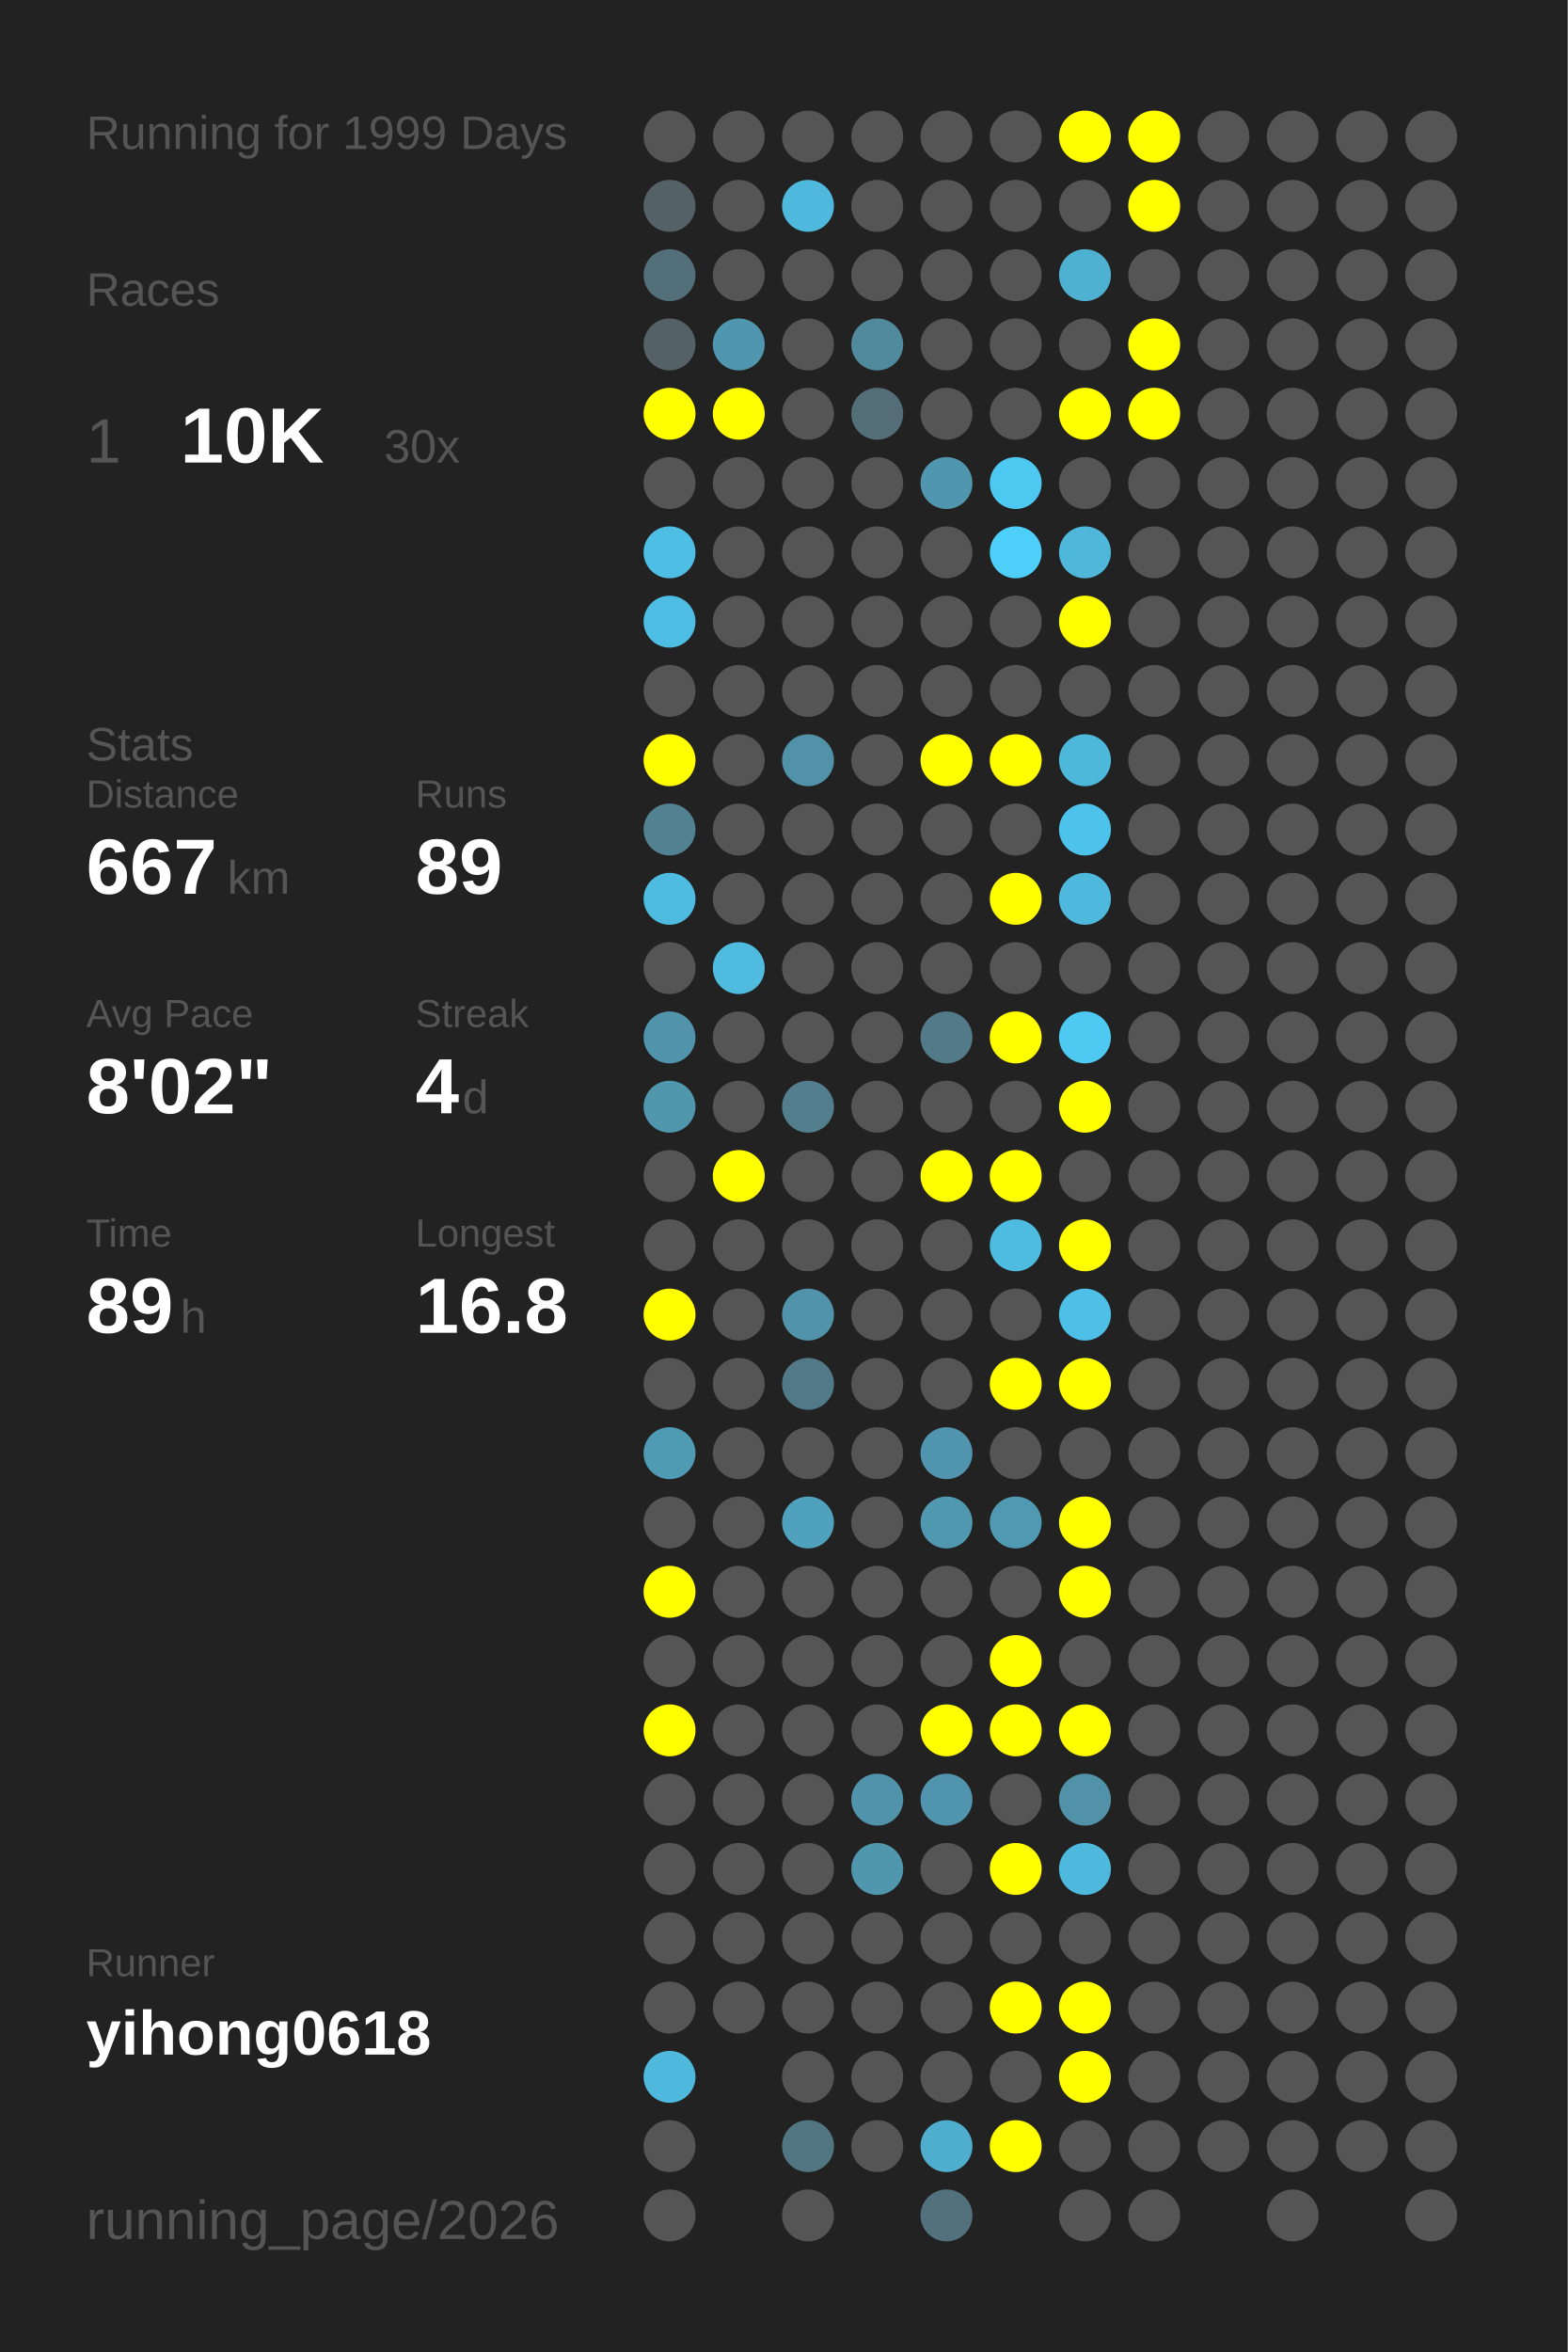
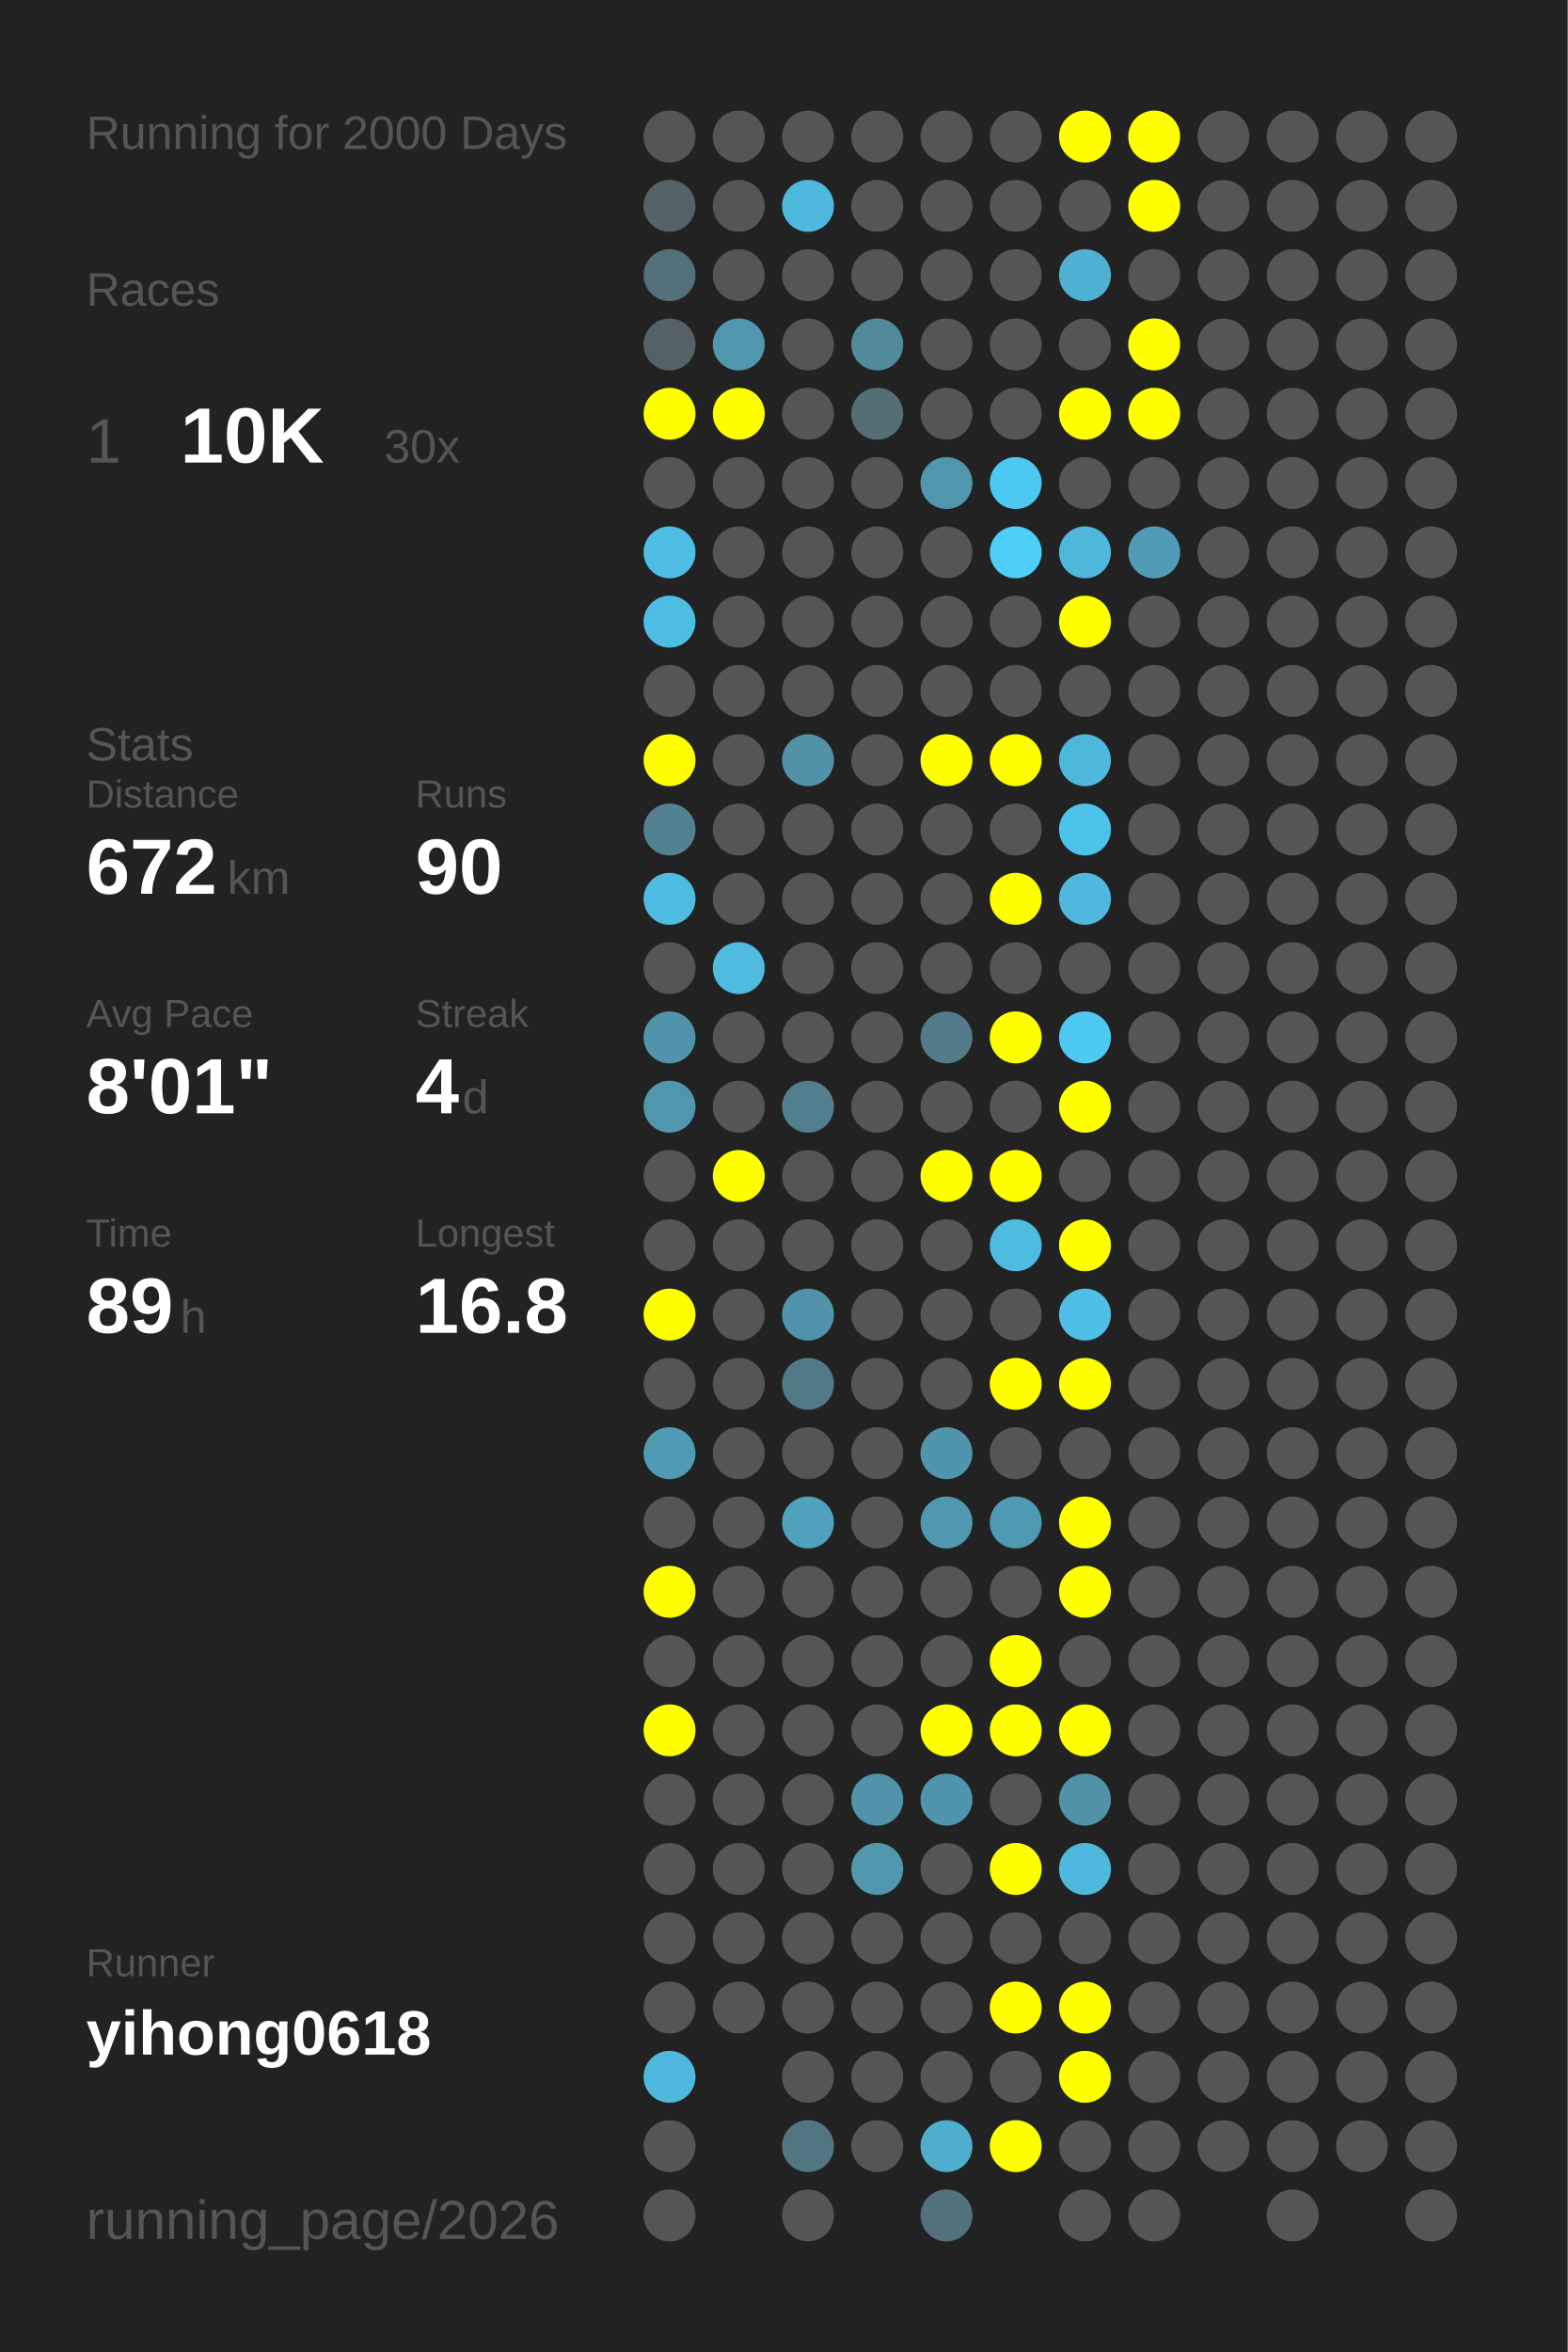
<svg xmlns="http://www.w3.org/2000/svg" baseProfile="full" height="300mm" version="1.1" viewBox="0,0,200,300" width="200mm">
  <defs />
  <rect fill="#222222" height="300" width="200" x="0" y="0" />
-   <text fill="#555555" style="font-size:6px; font-family:Arial;" x="11" y="19">Running for 1999 Days</text>
+   <text fill="#555555" style="font-size:6px; font-family:Arial;" x="11" y="19">Running for 2000 Days</text>
  <text fill="#555555" style="font-size:6px; font-family:Arial;" x="11" y="39">Races</text>
  <text fill="#555555" style="font-size:8px; font-family:Arial;" x="11" y="59">1</text>
  <text fill="#FFFFFF" style="font-size:10px; font-family:Arial; font-weight:bold;" x="23" y="59">10K</text>
  <text fill="#555555" style="font-size:6px; font-family:Arial;" x="49" y="59">30x</text>
  <text fill="#555555" style="font-size:6px; font-family:Arial;" x="11" y="97">Stats</text>
  <text fill="#555555" style="font-size:5px; font-family:Arial;" x="11" y="103">Distance</text>
-   <text fill="#FFFFFF" style="font-size:10px; font-family:Arial; font-weight:bold;" x="11" y="114">667</text>
+   <text fill="#FFFFFF" style="font-size:10px; font-family:Arial; font-weight:bold;" x="11" y="114">672</text>
  <text fill="#555555" style="font-size:6px; font-family:Arial;" x="29" y="114">km</text>
  <text fill="#555555" style="font-size:5px; font-family:Arial;" x="53" y="103">Runs</text>
-   <text fill="#FFFFFF" style="font-size:10px; font-family:Arial; font-weight:bold;" x="53" y="114">89</text>
+   <text fill="#FFFFFF" style="font-size:10px; font-family:Arial; font-weight:bold;" x="53" y="114">90</text>
  <text fill="#555555" style="font-size:5px; font-family:Arial;" x="11" y="131">Avg Pace</text>
-   <text fill="#FFFFFF" style="font-size:10px; font-family:Arial; font-weight:bold;" x="11" y="142">8'02"</text>
+   <text fill="#FFFFFF" style="font-size:10px; font-family:Arial; font-weight:bold;" x="11" y="142">8'01"</text>
  <text fill="#555555" style="font-size:5px; font-family:Arial;" x="53" y="131">Streak</text>
  <text fill="#FFFFFF" style="font-size:10px; font-family:Arial; font-weight:bold;" x="53" y="142">4</text>
  <text fill="#555555" style="font-size:6px; font-family:Arial;" x="59" y="142">d</text>
  <text fill="#555555" style="font-size:5px; font-family:Arial;" x="11" y="159">Time</text>
  <text fill="#FFFFFF" style="font-size:10px; font-family:Arial; font-weight:bold;" x="11" y="170">89</text>
  <text fill="#555555" style="font-size:6px; font-family:Arial;" x="23" y="170">h</text>
  <text fill="#555555" style="font-size:5px; font-family:Arial;" x="53" y="159">Longest</text>
  <text fill="#FFFFFF" style="font-size:10px; font-family:Arial; font-weight:bold;" x="53" y="170">16.8</text>
  <text fill="#555555" style="font-size:5px; font-family:Arial;" x="11" y="252.065">Runner</text>
  <text fill="#FFFFFF" style="font-size:8px; font-family:Arial; font-weight:bold;" x="11" y="262.065">yihong0618</text>
  <text fill="#555555" style="font-size:7px; font-family:Arial;" x="11" y="285.581">running_page/2026</text>
  <circle cx="85.417" cy="17.419" fill="#555555" r="3.312" />
  <circle cx="85.417" cy="26.258" fill="#546166" r="3.312" />
  <circle cx="85.417" cy="35.097" fill="#536f79" r="3.312" />
  <circle cx="85.417" cy="43.935" fill="#546166" r="3.312" />
  <circle cx="85.417" cy="52.774" fill="#FFFF00" r="3.312" />
  <circle cx="85.417" cy="61.613" fill="#555555" r="3.312" />
  <circle cx="85.417" cy="70.452" fill="#4ebee4" r="3.312" />
  <circle cx="85.417" cy="79.29" fill="#4ebde3" r="3.312" />
  <circle cx="85.417" cy="88.129" fill="#555555" r="3.312" />
  <circle cx="85.417" cy="96.968" fill="#FFFF00" r="3.312" />
  <circle cx="85.417" cy="105.806" fill="#528292" r="3.312" />
  <circle cx="85.417" cy="114.645" fill="#4ebbe0" r="3.312" />
  <circle cx="85.417" cy="123.484" fill="#555555" r="3.312" />
  <circle cx="85.417" cy="132.323" fill="#5093aa" r="3.312" />
  <circle cx="85.417" cy="141.161" fill="#5096ad" r="3.312" />
  <circle cx="85.417" cy="150" fill="#555555" r="3.312" />
  <circle cx="85.417" cy="158.839" fill="#555555" r="3.312" />
  <circle cx="85.417" cy="167.677" fill="#FFFF00" r="3.312" />
  <circle cx="85.417" cy="176.516" fill="#555555" r="3.312" />
  <circle cx="85.417" cy="185.355" fill="#509bb4" r="3.312" />
  <circle cx="85.417" cy="194.194" fill="#555555" r="3.312" />
  <circle cx="85.417" cy="203.032" fill="#FFFF00" r="3.312" />
  <circle cx="85.417" cy="211.871" fill="#555555" r="3.312" />
  <circle cx="85.417" cy="220.71" fill="#FFFF00" r="3.312" />
  <circle cx="85.417" cy="229.548" fill="#555555" r="3.312" />
  <circle cx="85.417" cy="238.387" fill="#555555" r="3.312" />
  <circle cx="85.417" cy="247.226" fill="#555555" r="3.312" />
  <circle cx="85.417" cy="256.065" fill="#555555" r="3.312" />
  <circle cx="85.417" cy="264.903" fill="#4eb9dd" r="3.312" />
  <circle cx="85.417" cy="273.742" fill="#555555" r="3.312" />
  <circle cx="85.417" cy="282.581" fill="#555555" r="3.312" />
  <circle cx="94.25" cy="17.419" fill="#555555" r="3.312" />
  <circle cx="94.25" cy="26.258" fill="#555555" r="3.312" />
  <circle cx="94.25" cy="35.097" fill="#555555" r="3.312" />
  <circle cx="94.25" cy="43.935" fill="#5096ae" r="3.312" />
  <circle cx="94.25" cy="52.774" fill="#FFFF00" r="3.312" />
  <circle cx="94.25" cy="61.613" fill="#555555" r="3.312" />
  <circle cx="94.25" cy="70.452" fill="#555555" r="3.312" />
  <circle cx="94.25" cy="79.29" fill="#555555" r="3.312" />
  <circle cx="94.25" cy="88.129" fill="#555555" r="3.312" />
  <circle cx="94.25" cy="96.968" fill="#555555" r="3.312" />
  <circle cx="94.25" cy="105.806" fill="#555555" r="3.312" />
  <circle cx="94.25" cy="114.645" fill="#555555" r="3.312" />
  <circle cx="94.25" cy="123.484" fill="#4ebbdf" r="3.312" />
  <circle cx="94.25" cy="132.323" fill="#555555" r="3.312" />
  <circle cx="94.25" cy="141.161" fill="#555555" r="3.312" />
  <circle cx="94.25" cy="150" fill="#FFFF00" r="3.312" />
  <circle cx="94.25" cy="158.839" fill="#555555" r="3.312" />
  <circle cx="94.25" cy="167.677" fill="#555555" r="3.312" />
  <circle cx="94.25" cy="176.516" fill="#555555" r="3.312" />
  <circle cx="94.25" cy="185.355" fill="#555555" r="3.312" />
  <circle cx="94.25" cy="194.194" fill="#555555" r="3.312" />
  <circle cx="94.25" cy="203.032" fill="#555555" r="3.312" />
  <circle cx="94.25" cy="211.871" fill="#555555" r="3.312" />
  <circle cx="94.25" cy="220.71" fill="#555555" r="3.312" />
  <circle cx="94.25" cy="229.548" fill="#555555" r="3.312" />
  <circle cx="94.25" cy="238.387" fill="#555555" r="3.312" />
  <circle cx="94.25" cy="247.226" fill="#555555" r="3.312" />
  <circle cx="94.25" cy="256.065" fill="#555555" r="3.312" />
  <circle cx="103.083" cy="17.419" fill="#555555" r="3.312" />
  <circle cx="103.083" cy="26.258" fill="#4eb9dd" r="3.312" />
  <circle cx="103.083" cy="35.097" fill="#555555" r="3.312" />
  <circle cx="103.083" cy="43.935" fill="#555555" r="3.312" />
  <circle cx="103.083" cy="52.774" fill="#555555" r="3.312" />
  <circle cx="103.083" cy="61.613" fill="#555555" r="3.312" />
  <circle cx="103.083" cy="70.452" fill="#555555" r="3.312" />
  <circle cx="103.083" cy="79.29" fill="#555555" r="3.312" />
  <circle cx="103.083" cy="88.129" fill="#555555" r="3.312" />
  <circle cx="103.083" cy="96.968" fill="#5192a8" r="3.312" />
  <circle cx="103.083" cy="105.806" fill="#555555" r="3.312" />
  <circle cx="103.083" cy="114.645" fill="#555555" r="3.312" />
  <circle cx="103.083" cy="123.484" fill="#555555" r="3.312" />
  <circle cx="103.083" cy="132.323" fill="#555555" r="3.312" />
  <circle cx="103.083" cy="141.161" fill="#527e8d" r="3.312" />
  <circle cx="103.083" cy="150" fill="#555555" r="3.312" />
  <circle cx="103.083" cy="158.839" fill="#555555" r="3.312" />
  <circle cx="103.083" cy="167.677" fill="#5093aa" r="3.312" />
  <circle cx="103.083" cy="176.516" fill="#527987" r="3.312" />
  <circle cx="103.083" cy="185.355" fill="#555555" r="3.312" />
  <circle cx="103.083" cy="194.194" fill="#50a1bd" r="3.312" />
  <circle cx="103.083" cy="203.032" fill="#555555" r="3.312" />
  <circle cx="103.083" cy="211.871" fill="#555555" r="3.312" />
  <circle cx="103.083" cy="220.71" fill="#555555" r="3.312" />
  <circle cx="103.083" cy="229.548" fill="#555555" r="3.312" />
  <circle cx="103.083" cy="238.387" fill="#555555" r="3.312" />
  <circle cx="103.083" cy="247.226" fill="#555555" r="3.312" />
  <circle cx="103.083" cy="256.065" fill="#555555" r="3.312" />
  <circle cx="103.083" cy="264.903" fill="#555555" r="3.312" />
  <circle cx="103.083" cy="273.742" fill="#527681" r="3.312" />
  <circle cx="103.083" cy="282.581" fill="#555555" r="3.312" />
  <circle cx="111.917" cy="17.419" fill="#555555" r="3.312" />
  <circle cx="111.917" cy="26.258" fill="#555555" r="3.312" />
  <circle cx="111.917" cy="35.097" fill="#555555" r="3.312" />
  <circle cx="111.917" cy="43.935" fill="#518a9d" r="3.312" />
  <circle cx="111.917" cy="52.774" fill="#536e77" r="3.312" />
  <circle cx="111.917" cy="61.613" fill="#555555" r="3.312" />
  <circle cx="111.917" cy="70.452" fill="#555555" r="3.312" />
  <circle cx="111.917" cy="79.29" fill="#555555" r="3.312" />
  <circle cx="111.917" cy="88.129" fill="#555555" r="3.312" />
  <circle cx="111.917" cy="96.968" fill="#555555" r="3.312" />
  <circle cx="111.917" cy="105.806" fill="#555555" r="3.312" />
  <circle cx="111.917" cy="114.645" fill="#555555" r="3.312" />
  <circle cx="111.917" cy="123.484" fill="#555555" r="3.312" />
  <circle cx="111.917" cy="132.323" fill="#555555" r="3.312" />
  <circle cx="111.917" cy="141.161" fill="#555555" r="3.312" />
  <circle cx="111.917" cy="150" fill="#555555" r="3.312" />
  <circle cx="111.917" cy="158.839" fill="#555555" r="3.312" />
  <circle cx="111.917" cy="167.677" fill="#555555" r="3.312" />
  <circle cx="111.917" cy="176.516" fill="#555555" r="3.312" />
  <circle cx="111.917" cy="185.355" fill="#555555" r="3.312" />
  <circle cx="111.917" cy="194.194" fill="#555555" r="3.312" />
  <circle cx="111.917" cy="203.032" fill="#555555" r="3.312" />
  <circle cx="111.917" cy="211.871" fill="#555555" r="3.312" />
  <circle cx="111.917" cy="220.71" fill="#555555" r="3.312" />
  <circle cx="111.917" cy="229.548" fill="#5093aa" r="3.312" />
  <circle cx="111.917" cy="238.387" fill="#5096ad" r="3.312" />
  <circle cx="111.917" cy="247.226" fill="#555555" r="3.312" />
  <circle cx="111.917" cy="256.065" fill="#555555" r="3.312" />
  <circle cx="111.917" cy="264.903" fill="#555555" r="3.312" />
  <circle cx="111.917" cy="273.742" fill="#555555" r="3.312" />
  <circle cx="120.75" cy="17.419" fill="#555555" r="3.312" />
  <circle cx="120.75" cy="26.258" fill="#555555" r="3.312" />
  <circle cx="120.75" cy="35.097" fill="#555555" r="3.312" />
  <circle cx="120.75" cy="43.935" fill="#555555" r="3.312" />
  <circle cx="120.75" cy="52.774" fill="#555555" r="3.312" />
  <circle cx="120.75" cy="61.613" fill="#5096ae" r="3.312" />
  <circle cx="120.75" cy="70.452" fill="#555555" r="3.312" />
  <circle cx="120.75" cy="79.29" fill="#555555" r="3.312" />
  <circle cx="120.75" cy="88.129" fill="#555555" r="3.312" />
  <circle cx="120.75" cy="96.968" fill="#FFFF00" r="3.312" />
  <circle cx="120.75" cy="105.806" fill="#555555" r="3.312" />
  <circle cx="120.75" cy="114.645" fill="#555555" r="3.312" />
  <circle cx="120.75" cy="123.484" fill="#555555" r="3.312" />
  <circle cx="120.75" cy="132.323" fill="#527a88" r="3.312" />
  <circle cx="120.75" cy="141.161" fill="#555555" r="3.312" />
  <circle cx="120.75" cy="150" fill="#FFFF00" r="3.312" />
  <circle cx="120.75" cy="158.839" fill="#555555" r="3.312" />
  <circle cx="120.75" cy="167.677" fill="#555555" r="3.312" />
  <circle cx="120.75" cy="176.516" fill="#555555" r="3.312" />
  <circle cx="120.75" cy="185.355" fill="#5095ad" r="3.312" />
  <circle cx="120.75" cy="194.194" fill="#5098b0" r="3.312" />
  <circle cx="120.75" cy="203.032" fill="#555555" r="3.312" />
  <circle cx="120.75" cy="211.871" fill="#555555" r="3.312" />
  <circle cx="120.75" cy="220.71" fill="#FFFF00" r="3.312" />
  <circle cx="120.75" cy="229.548" fill="#5095ad" r="3.312" />
  <circle cx="120.75" cy="238.387" fill="#555555" r="3.312" />
  <circle cx="120.75" cy="247.226" fill="#555555" r="3.312" />
  <circle cx="120.75" cy="256.065" fill="#555555" r="3.312" />
  <circle cx="120.75" cy="264.903" fill="#555555" r="3.312" />
  <circle cx="120.75" cy="273.742" fill="#4faece" r="3.312" />
  <circle cx="120.75" cy="282.581" fill="#53717c" r="3.312" />
  <circle cx="129.583" cy="17.419" fill="#555555" r="3.312" />
  <circle cx="129.583" cy="26.258" fill="#555555" r="3.312" />
  <circle cx="129.583" cy="35.097" fill="#555555" r="3.312" />
  <circle cx="129.583" cy="43.935" fill="#555555" r="3.312" />
  <circle cx="129.583" cy="52.774" fill="#555555" r="3.312" />
  <circle cx="129.583" cy="61.613" fill="#4dc8f1" r="3.312" />
  <circle cx="129.583" cy="70.452" fill="#4dcffa" r="3.312" />
  <circle cx="129.583" cy="79.29" fill="#555555" r="3.312" />
  <circle cx="129.583" cy="88.129" fill="#555555" r="3.312" />
  <circle cx="129.583" cy="96.968" fill="#FFFF00" r="3.312" />
  <circle cx="129.583" cy="105.806" fill="#555555" r="3.312" />
  <circle cx="129.583" cy="114.645" fill="#FFFF00" r="3.312" />
  <circle cx="129.583" cy="123.484" fill="#555555" r="3.312" />
  <circle cx="129.583" cy="132.323" fill="#FFFF00" r="3.312" />
  <circle cx="129.583" cy="141.161" fill="#555555" r="3.312" />
  <circle cx="129.583" cy="150" fill="#FFFF00" r="3.312" />
  <circle cx="129.583" cy="158.839" fill="#4ebbe1" r="3.312" />
  <circle cx="129.583" cy="167.677" fill="#555555" r="3.312" />
  <circle cx="129.583" cy="176.516" fill="#FFFF00" r="3.312" />
  <circle cx="129.583" cy="185.355" fill="#555555" r="3.312" />
  <circle cx="129.583" cy="194.194" fill="#5099b2" r="3.312" />
  <circle cx="129.583" cy="203.032" fill="#555555" r="3.312" />
  <circle cx="129.583" cy="211.871" fill="#FFFF00" r="3.312" />
  <circle cx="129.583" cy="220.71" fill="#FFFF00" r="3.312" />
  <circle cx="129.583" cy="229.548" fill="#555555" r="3.312" />
  <circle cx="129.583" cy="238.387" fill="#FFFF00" r="3.312" />
  <circle cx="129.583" cy="247.226" fill="#555555" r="3.312" />
  <circle cx="129.583" cy="256.065" fill="#FFFF00" r="3.312" />
  <circle cx="129.583" cy="264.903" fill="#555555" r="3.312" />
  <circle cx="129.583" cy="273.742" fill="#FFFF00" r="3.312" />
  <circle cx="138.417" cy="17.419" fill="#FFFF00" r="3.312" />
  <circle cx="138.417" cy="26.258" fill="#555555" r="3.312" />
  <circle cx="138.417" cy="35.097" fill="#4fb1d2" r="3.312" />
  <circle cx="138.417" cy="43.935" fill="#555555" r="3.312" />
  <circle cx="138.417" cy="52.774" fill="#FFFF00" r="3.312" />
  <circle cx="138.417" cy="61.613" fill="#555555" r="3.312" />
  <circle cx="138.417" cy="70.452" fill="#4eb7da" r="3.312" />
  <circle cx="138.417" cy="79.29" fill="#FFFF00" r="3.312" />
  <circle cx="138.417" cy="88.129" fill="#555555" r="3.312" />
  <circle cx="138.417" cy="96.968" fill="#4eb8db" r="3.312" />
  <circle cx="138.417" cy="105.806" fill="#4dc3eb" r="3.312" />
  <circle cx="138.417" cy="114.645" fill="#4eb9dd" r="3.312" />
  <circle cx="138.417" cy="123.484" fill="#555555" r="3.312" />
  <circle cx="138.417" cy="132.323" fill="#4dc9f2" r="3.312" />
  <circle cx="138.417" cy="141.161" fill="#FFFF00" r="3.312" />
  <circle cx="138.417" cy="150" fill="#555555" r="3.312" />
  <circle cx="138.417" cy="158.839" fill="#FFFF00" r="3.312" />
  <circle cx="138.417" cy="167.677" fill="#4ebfe6" r="3.312" />
  <circle cx="138.417" cy="176.516" fill="#FFFF00" r="3.312" />
  <circle cx="138.417" cy="185.355" fill="#555555" r="3.312" />
  <circle cx="138.417" cy="194.194" fill="#FFFF00" r="3.312" />
  <circle cx="138.417" cy="203.032" fill="#FFFF00" r="3.312" />
  <circle cx="138.417" cy="211.871" fill="#555555" r="3.312" />
  <circle cx="138.417" cy="220.71" fill="#FFFF00" r="3.312" />
  <circle cx="138.417" cy="229.548" fill="#5192a8" r="3.312" />
  <circle cx="138.417" cy="238.387" fill="#4eb9dd" r="3.312" />
  <circle cx="138.417" cy="247.226" fill="#555555" r="3.312" />
  <circle cx="138.417" cy="256.065" fill="#FFFF00" r="3.312" />
  <circle cx="138.417" cy="264.903" fill="#FFFF00" r="3.312" />
  <circle cx="138.417" cy="273.742" fill="#555555" r="3.312" />
  <circle cx="138.417" cy="282.581" fill="#555555" r="3.312" />
  <circle cx="147.25" cy="17.419" fill="#FFFF00" r="3.312" />
  <circle cx="147.25" cy="26.258" fill="#FFFF00" r="3.312" />
  <circle cx="147.25" cy="35.097" fill="#555555" r="3.312" />
  <circle cx="147.25" cy="43.935" fill="#FFFF00" r="3.312" />
  <circle cx="147.25" cy="52.774" fill="#FFFF00" r="3.312" />
  <circle cx="147.25" cy="61.613" fill="#555555" r="3.312" />
-   <circle cx="147.25" cy="70.452" fill="#555555" r="3.312" />
+   <circle cx="147.25" cy="70.452" fill="#509cb6" r="3.312" />
  <circle cx="147.25" cy="79.29" fill="#555555" r="3.312" />
  <circle cx="147.25" cy="88.129" fill="#555555" r="3.312" />
  <circle cx="147.25" cy="96.968" fill="#555555" r="3.312" />
  <circle cx="147.25" cy="105.806" fill="#555555" r="3.312" />
  <circle cx="147.25" cy="114.645" fill="#555555" r="3.312" />
  <circle cx="147.25" cy="123.484" fill="#555555" r="3.312" />
  <circle cx="147.25" cy="132.323" fill="#555555" r="3.312" />
  <circle cx="147.25" cy="141.161" fill="#555555" r="3.312" />
  <circle cx="147.25" cy="150" fill="#555555" r="3.312" />
  <circle cx="147.25" cy="158.839" fill="#555555" r="3.312" />
  <circle cx="147.25" cy="167.677" fill="#555555" r="3.312" />
  <circle cx="147.25" cy="176.516" fill="#555555" r="3.312" />
  <circle cx="147.25" cy="185.355" fill="#555555" r="3.312" />
  <circle cx="147.25" cy="194.194" fill="#555555" r="3.312" />
  <circle cx="147.25" cy="203.032" fill="#555555" r="3.312" />
  <circle cx="147.25" cy="211.871" fill="#555555" r="3.312" />
  <circle cx="147.25" cy="220.71" fill="#555555" r="3.312" />
  <circle cx="147.25" cy="229.548" fill="#555555" r="3.312" />
  <circle cx="147.25" cy="238.387" fill="#555555" r="3.312" />
  <circle cx="147.25" cy="247.226" fill="#555555" r="3.312" />
  <circle cx="147.25" cy="256.065" fill="#555555" r="3.312" />
  <circle cx="147.25" cy="264.903" fill="#555555" r="3.312" />
  <circle cx="147.25" cy="273.742" fill="#555555" r="3.312" />
  <circle cx="147.25" cy="282.581" fill="#555555" r="3.312" />
  <circle cx="156.083" cy="17.419" fill="#555555" r="3.312" />
  <circle cx="156.083" cy="26.258" fill="#555555" r="3.312" />
  <circle cx="156.083" cy="35.097" fill="#555555" r="3.312" />
  <circle cx="156.083" cy="43.935" fill="#555555" r="3.312" />
  <circle cx="156.083" cy="52.774" fill="#555555" r="3.312" />
  <circle cx="156.083" cy="61.613" fill="#555555" r="3.312" />
  <circle cx="156.083" cy="70.452" fill="#555555" r="3.312" />
  <circle cx="156.083" cy="79.29" fill="#555555" r="3.312" />
  <circle cx="156.083" cy="88.129" fill="#555555" r="3.312" />
  <circle cx="156.083" cy="96.968" fill="#555555" r="3.312" />
  <circle cx="156.083" cy="105.806" fill="#555555" r="3.312" />
  <circle cx="156.083" cy="114.645" fill="#555555" r="3.312" />
  <circle cx="156.083" cy="123.484" fill="#555555" r="3.312" />
  <circle cx="156.083" cy="132.323" fill="#555555" r="3.312" />
  <circle cx="156.083" cy="141.161" fill="#555555" r="3.312" />
  <circle cx="156.083" cy="150" fill="#555555" r="3.312" />
  <circle cx="156.083" cy="158.839" fill="#555555" r="3.312" />
  <circle cx="156.083" cy="167.677" fill="#555555" r="3.312" />
  <circle cx="156.083" cy="176.516" fill="#555555" r="3.312" />
  <circle cx="156.083" cy="185.355" fill="#555555" r="3.312" />
  <circle cx="156.083" cy="194.194" fill="#555555" r="3.312" />
  <circle cx="156.083" cy="203.032" fill="#555555" r="3.312" />
  <circle cx="156.083" cy="211.871" fill="#555555" r="3.312" />
  <circle cx="156.083" cy="220.71" fill="#555555" r="3.312" />
  <circle cx="156.083" cy="229.548" fill="#555555" r="3.312" />
  <circle cx="156.083" cy="238.387" fill="#555555" r="3.312" />
  <circle cx="156.083" cy="247.226" fill="#555555" r="3.312" />
  <circle cx="156.083" cy="256.065" fill="#555555" r="3.312" />
  <circle cx="156.083" cy="264.903" fill="#555555" r="3.312" />
  <circle cx="156.083" cy="273.742" fill="#555555" r="3.312" />
  <circle cx="164.917" cy="17.419" fill="#555555" r="3.312" />
  <circle cx="164.917" cy="26.258" fill="#555555" r="3.312" />
  <circle cx="164.917" cy="35.097" fill="#555555" r="3.312" />
  <circle cx="164.917" cy="43.935" fill="#555555" r="3.312" />
  <circle cx="164.917" cy="52.774" fill="#555555" r="3.312" />
  <circle cx="164.917" cy="61.613" fill="#555555" r="3.312" />
  <circle cx="164.917" cy="70.452" fill="#555555" r="3.312" />
  <circle cx="164.917" cy="79.29" fill="#555555" r="3.312" />
  <circle cx="164.917" cy="88.129" fill="#555555" r="3.312" />
  <circle cx="164.917" cy="96.968" fill="#555555" r="3.312" />
  <circle cx="164.917" cy="105.806" fill="#555555" r="3.312" />
  <circle cx="164.917" cy="114.645" fill="#555555" r="3.312" />
  <circle cx="164.917" cy="123.484" fill="#555555" r="3.312" />
  <circle cx="164.917" cy="132.323" fill="#555555" r="3.312" />
  <circle cx="164.917" cy="141.161" fill="#555555" r="3.312" />
  <circle cx="164.917" cy="150" fill="#555555" r="3.312" />
  <circle cx="164.917" cy="158.839" fill="#555555" r="3.312" />
  <circle cx="164.917" cy="167.677" fill="#555555" r="3.312" />
  <circle cx="164.917" cy="176.516" fill="#555555" r="3.312" />
  <circle cx="164.917" cy="185.355" fill="#555555" r="3.312" />
  <circle cx="164.917" cy="194.194" fill="#555555" r="3.312" />
  <circle cx="164.917" cy="203.032" fill="#555555" r="3.312" />
  <circle cx="164.917" cy="211.871" fill="#555555" r="3.312" />
  <circle cx="164.917" cy="220.71" fill="#555555" r="3.312" />
  <circle cx="164.917" cy="229.548" fill="#555555" r="3.312" />
  <circle cx="164.917" cy="238.387" fill="#555555" r="3.312" />
  <circle cx="164.917" cy="247.226" fill="#555555" r="3.312" />
  <circle cx="164.917" cy="256.065" fill="#555555" r="3.312" />
  <circle cx="164.917" cy="264.903" fill="#555555" r="3.312" />
  <circle cx="164.917" cy="273.742" fill="#555555" r="3.312" />
  <circle cx="164.917" cy="282.581" fill="#555555" r="3.312" />
  <circle cx="173.75" cy="17.419" fill="#555555" r="3.312" />
  <circle cx="173.75" cy="26.258" fill="#555555" r="3.312" />
  <circle cx="173.75" cy="35.097" fill="#555555" r="3.312" />
  <circle cx="173.75" cy="43.935" fill="#555555" r="3.312" />
  <circle cx="173.75" cy="52.774" fill="#555555" r="3.312" />
  <circle cx="173.75" cy="61.613" fill="#555555" r="3.312" />
  <circle cx="173.75" cy="70.452" fill="#555555" r="3.312" />
  <circle cx="173.75" cy="79.29" fill="#555555" r="3.312" />
  <circle cx="173.75" cy="88.129" fill="#555555" r="3.312" />
  <circle cx="173.75" cy="96.968" fill="#555555" r="3.312" />
  <circle cx="173.75" cy="105.806" fill="#555555" r="3.312" />
  <circle cx="173.75" cy="114.645" fill="#555555" r="3.312" />
  <circle cx="173.75" cy="123.484" fill="#555555" r="3.312" />
  <circle cx="173.75" cy="132.323" fill="#555555" r="3.312" />
  <circle cx="173.75" cy="141.161" fill="#555555" r="3.312" />
  <circle cx="173.75" cy="150" fill="#555555" r="3.312" />
  <circle cx="173.75" cy="158.839" fill="#555555" r="3.312" />
  <circle cx="173.75" cy="167.677" fill="#555555" r="3.312" />
  <circle cx="173.75" cy="176.516" fill="#555555" r="3.312" />
  <circle cx="173.75" cy="185.355" fill="#555555" r="3.312" />
  <circle cx="173.75" cy="194.194" fill="#555555" r="3.312" />
  <circle cx="173.75" cy="203.032" fill="#555555" r="3.312" />
  <circle cx="173.75" cy="211.871" fill="#555555" r="3.312" />
  <circle cx="173.75" cy="220.71" fill="#555555" r="3.312" />
  <circle cx="173.75" cy="229.548" fill="#555555" r="3.312" />
  <circle cx="173.75" cy="238.387" fill="#555555" r="3.312" />
  <circle cx="173.75" cy="247.226" fill="#555555" r="3.312" />
  <circle cx="173.75" cy="256.065" fill="#555555" r="3.312" />
  <circle cx="173.75" cy="264.903" fill="#555555" r="3.312" />
  <circle cx="173.75" cy="273.742" fill="#555555" r="3.312" />
  <circle cx="182.583" cy="17.419" fill="#555555" r="3.312" />
  <circle cx="182.583" cy="26.258" fill="#555555" r="3.312" />
  <circle cx="182.583" cy="35.097" fill="#555555" r="3.312" />
  <circle cx="182.583" cy="43.935" fill="#555555" r="3.312" />
  <circle cx="182.583" cy="52.774" fill="#555555" r="3.312" />
  <circle cx="182.583" cy="61.613" fill="#555555" r="3.312" />
  <circle cx="182.583" cy="70.452" fill="#555555" r="3.312" />
  <circle cx="182.583" cy="79.29" fill="#555555" r="3.312" />
  <circle cx="182.583" cy="88.129" fill="#555555" r="3.312" />
  <circle cx="182.583" cy="96.968" fill="#555555" r="3.312" />
  <circle cx="182.583" cy="105.806" fill="#555555" r="3.312" />
  <circle cx="182.583" cy="114.645" fill="#555555" r="3.312" />
  <circle cx="182.583" cy="123.484" fill="#555555" r="3.312" />
  <circle cx="182.583" cy="132.323" fill="#555555" r="3.312" />
  <circle cx="182.583" cy="141.161" fill="#555555" r="3.312" />
  <circle cx="182.583" cy="150" fill="#555555" r="3.312" />
  <circle cx="182.583" cy="158.839" fill="#555555" r="3.312" />
  <circle cx="182.583" cy="167.677" fill="#555555" r="3.312" />
  <circle cx="182.583" cy="176.516" fill="#555555" r="3.312" />
  <circle cx="182.583" cy="185.355" fill="#555555" r="3.312" />
  <circle cx="182.583" cy="194.194" fill="#555555" r="3.312" />
  <circle cx="182.583" cy="203.032" fill="#555555" r="3.312" />
  <circle cx="182.583" cy="211.871" fill="#555555" r="3.312" />
  <circle cx="182.583" cy="220.71" fill="#555555" r="3.312" />
  <circle cx="182.583" cy="229.548" fill="#555555" r="3.312" />
  <circle cx="182.583" cy="238.387" fill="#555555" r="3.312" />
  <circle cx="182.583" cy="247.226" fill="#555555" r="3.312" />
  <circle cx="182.583" cy="256.065" fill="#555555" r="3.312" />
  <circle cx="182.583" cy="264.903" fill="#555555" r="3.312" />
  <circle cx="182.583" cy="273.742" fill="#555555" r="3.312" />
  <circle cx="182.583" cy="282.581" fill="#555555" r="3.312" />
</svg>
